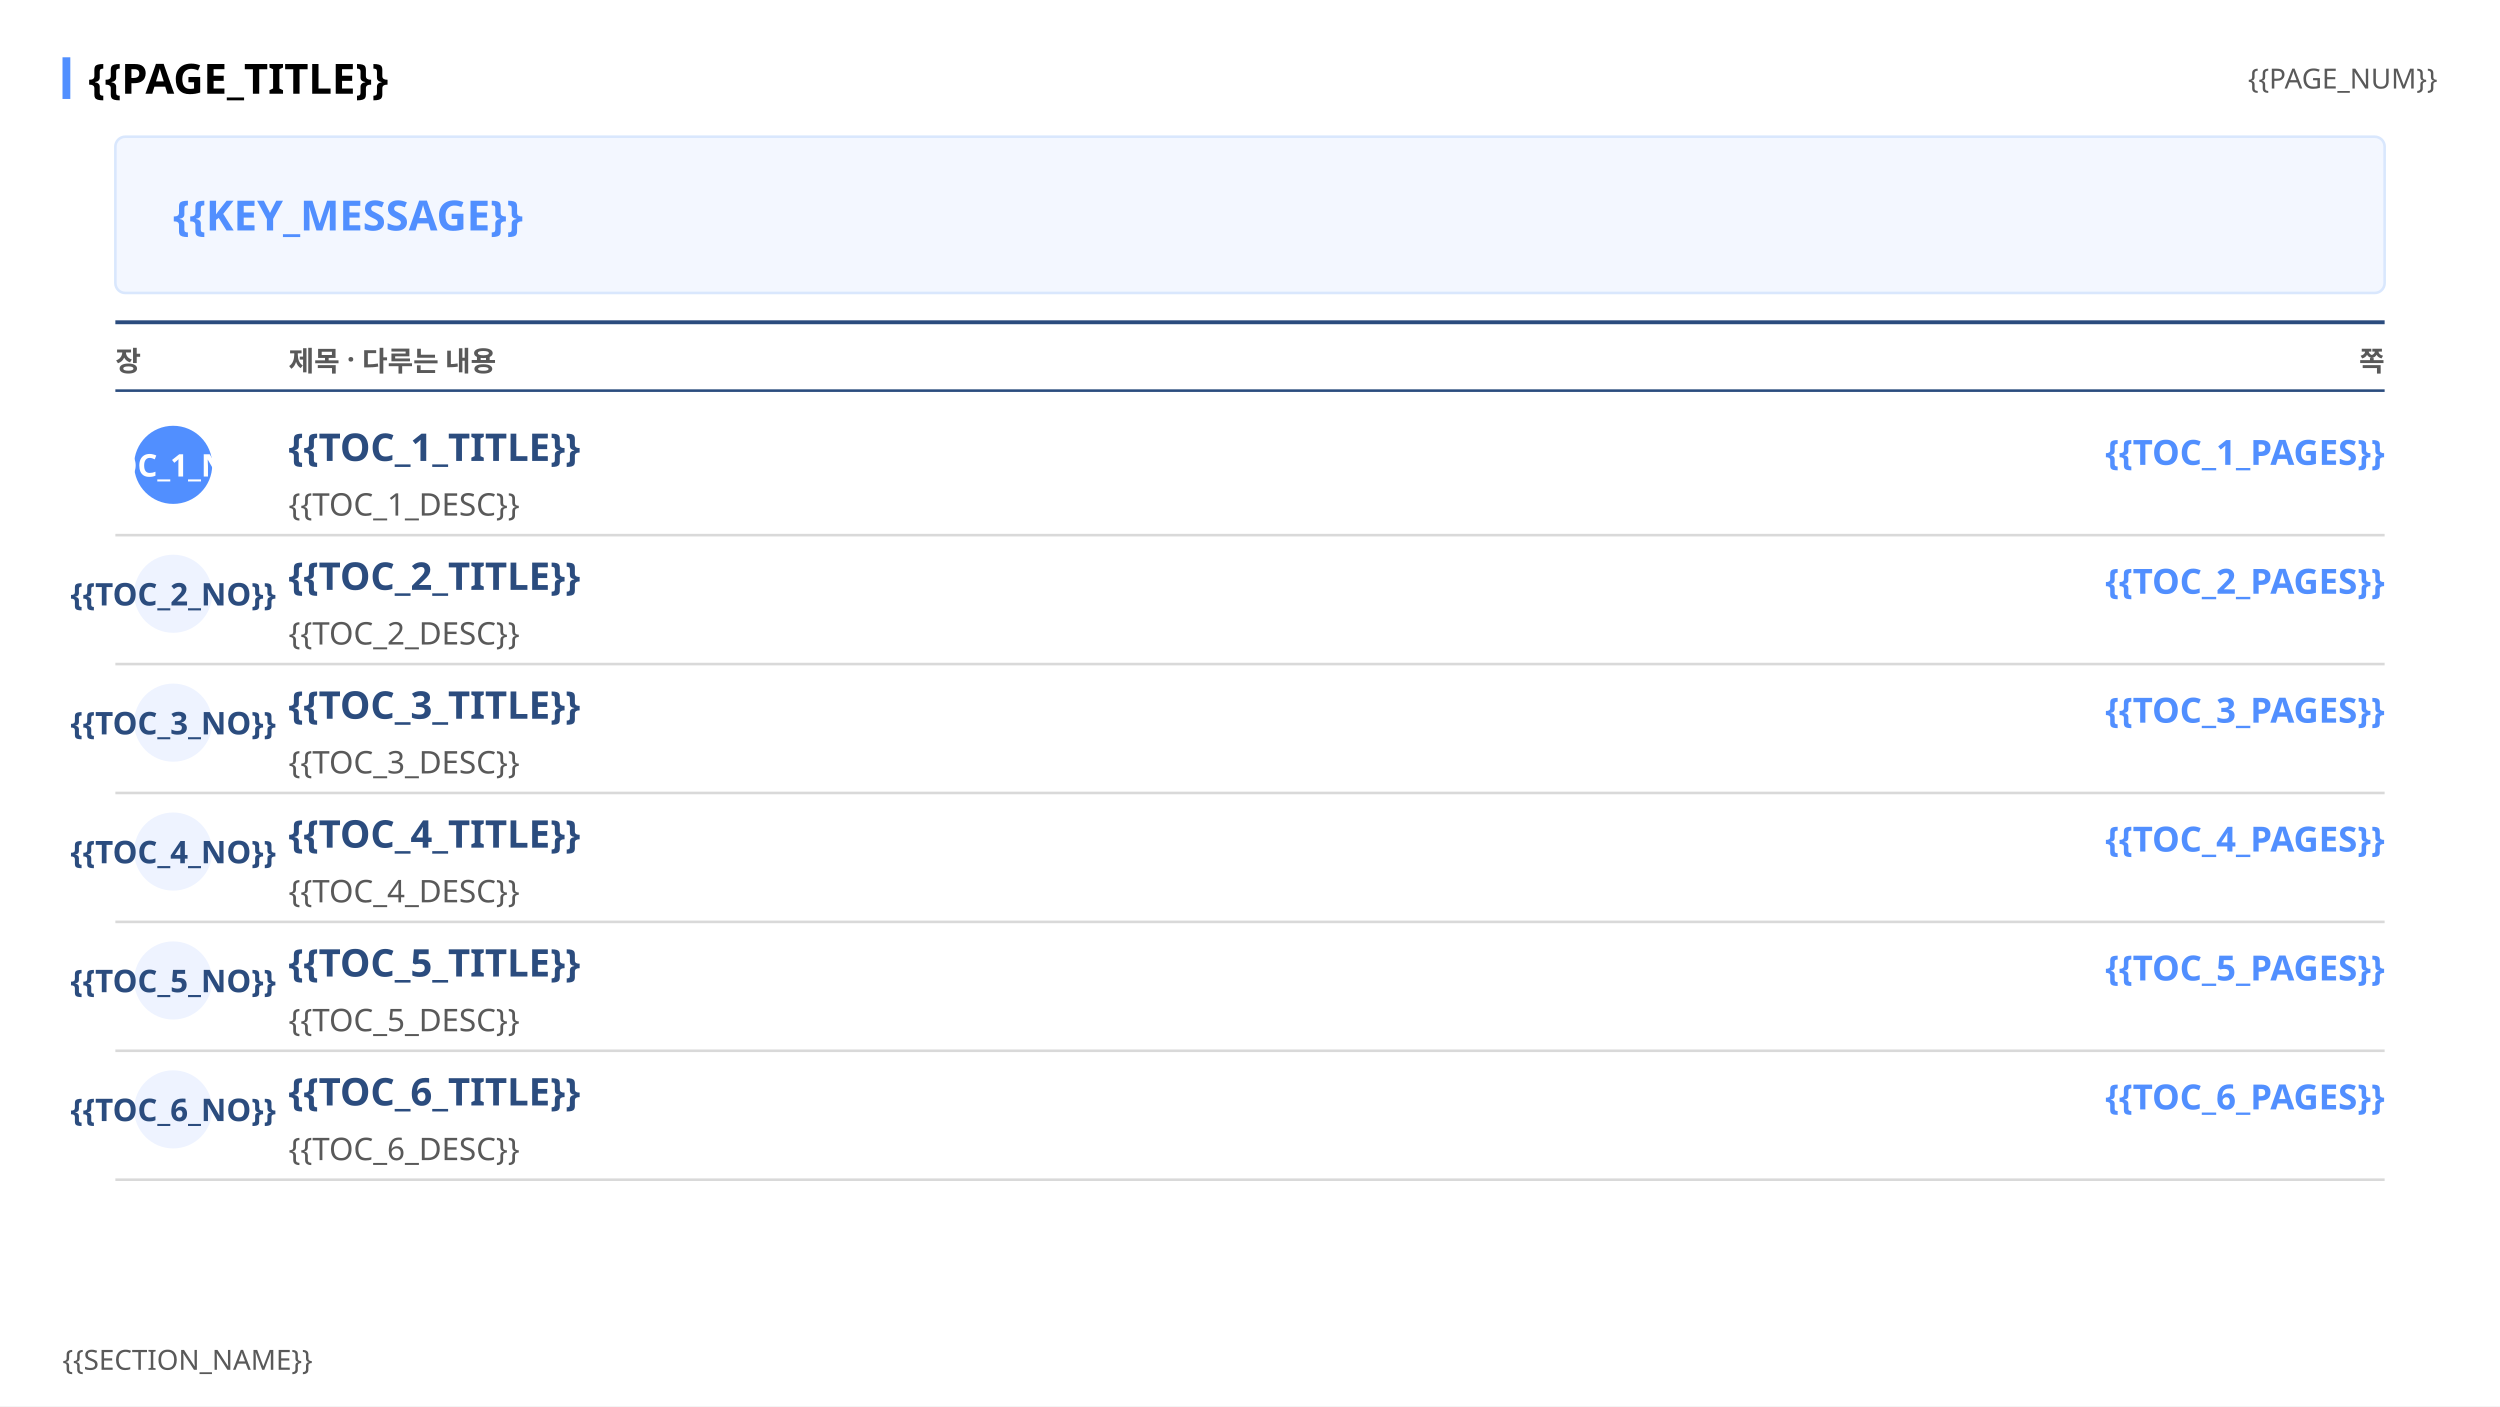
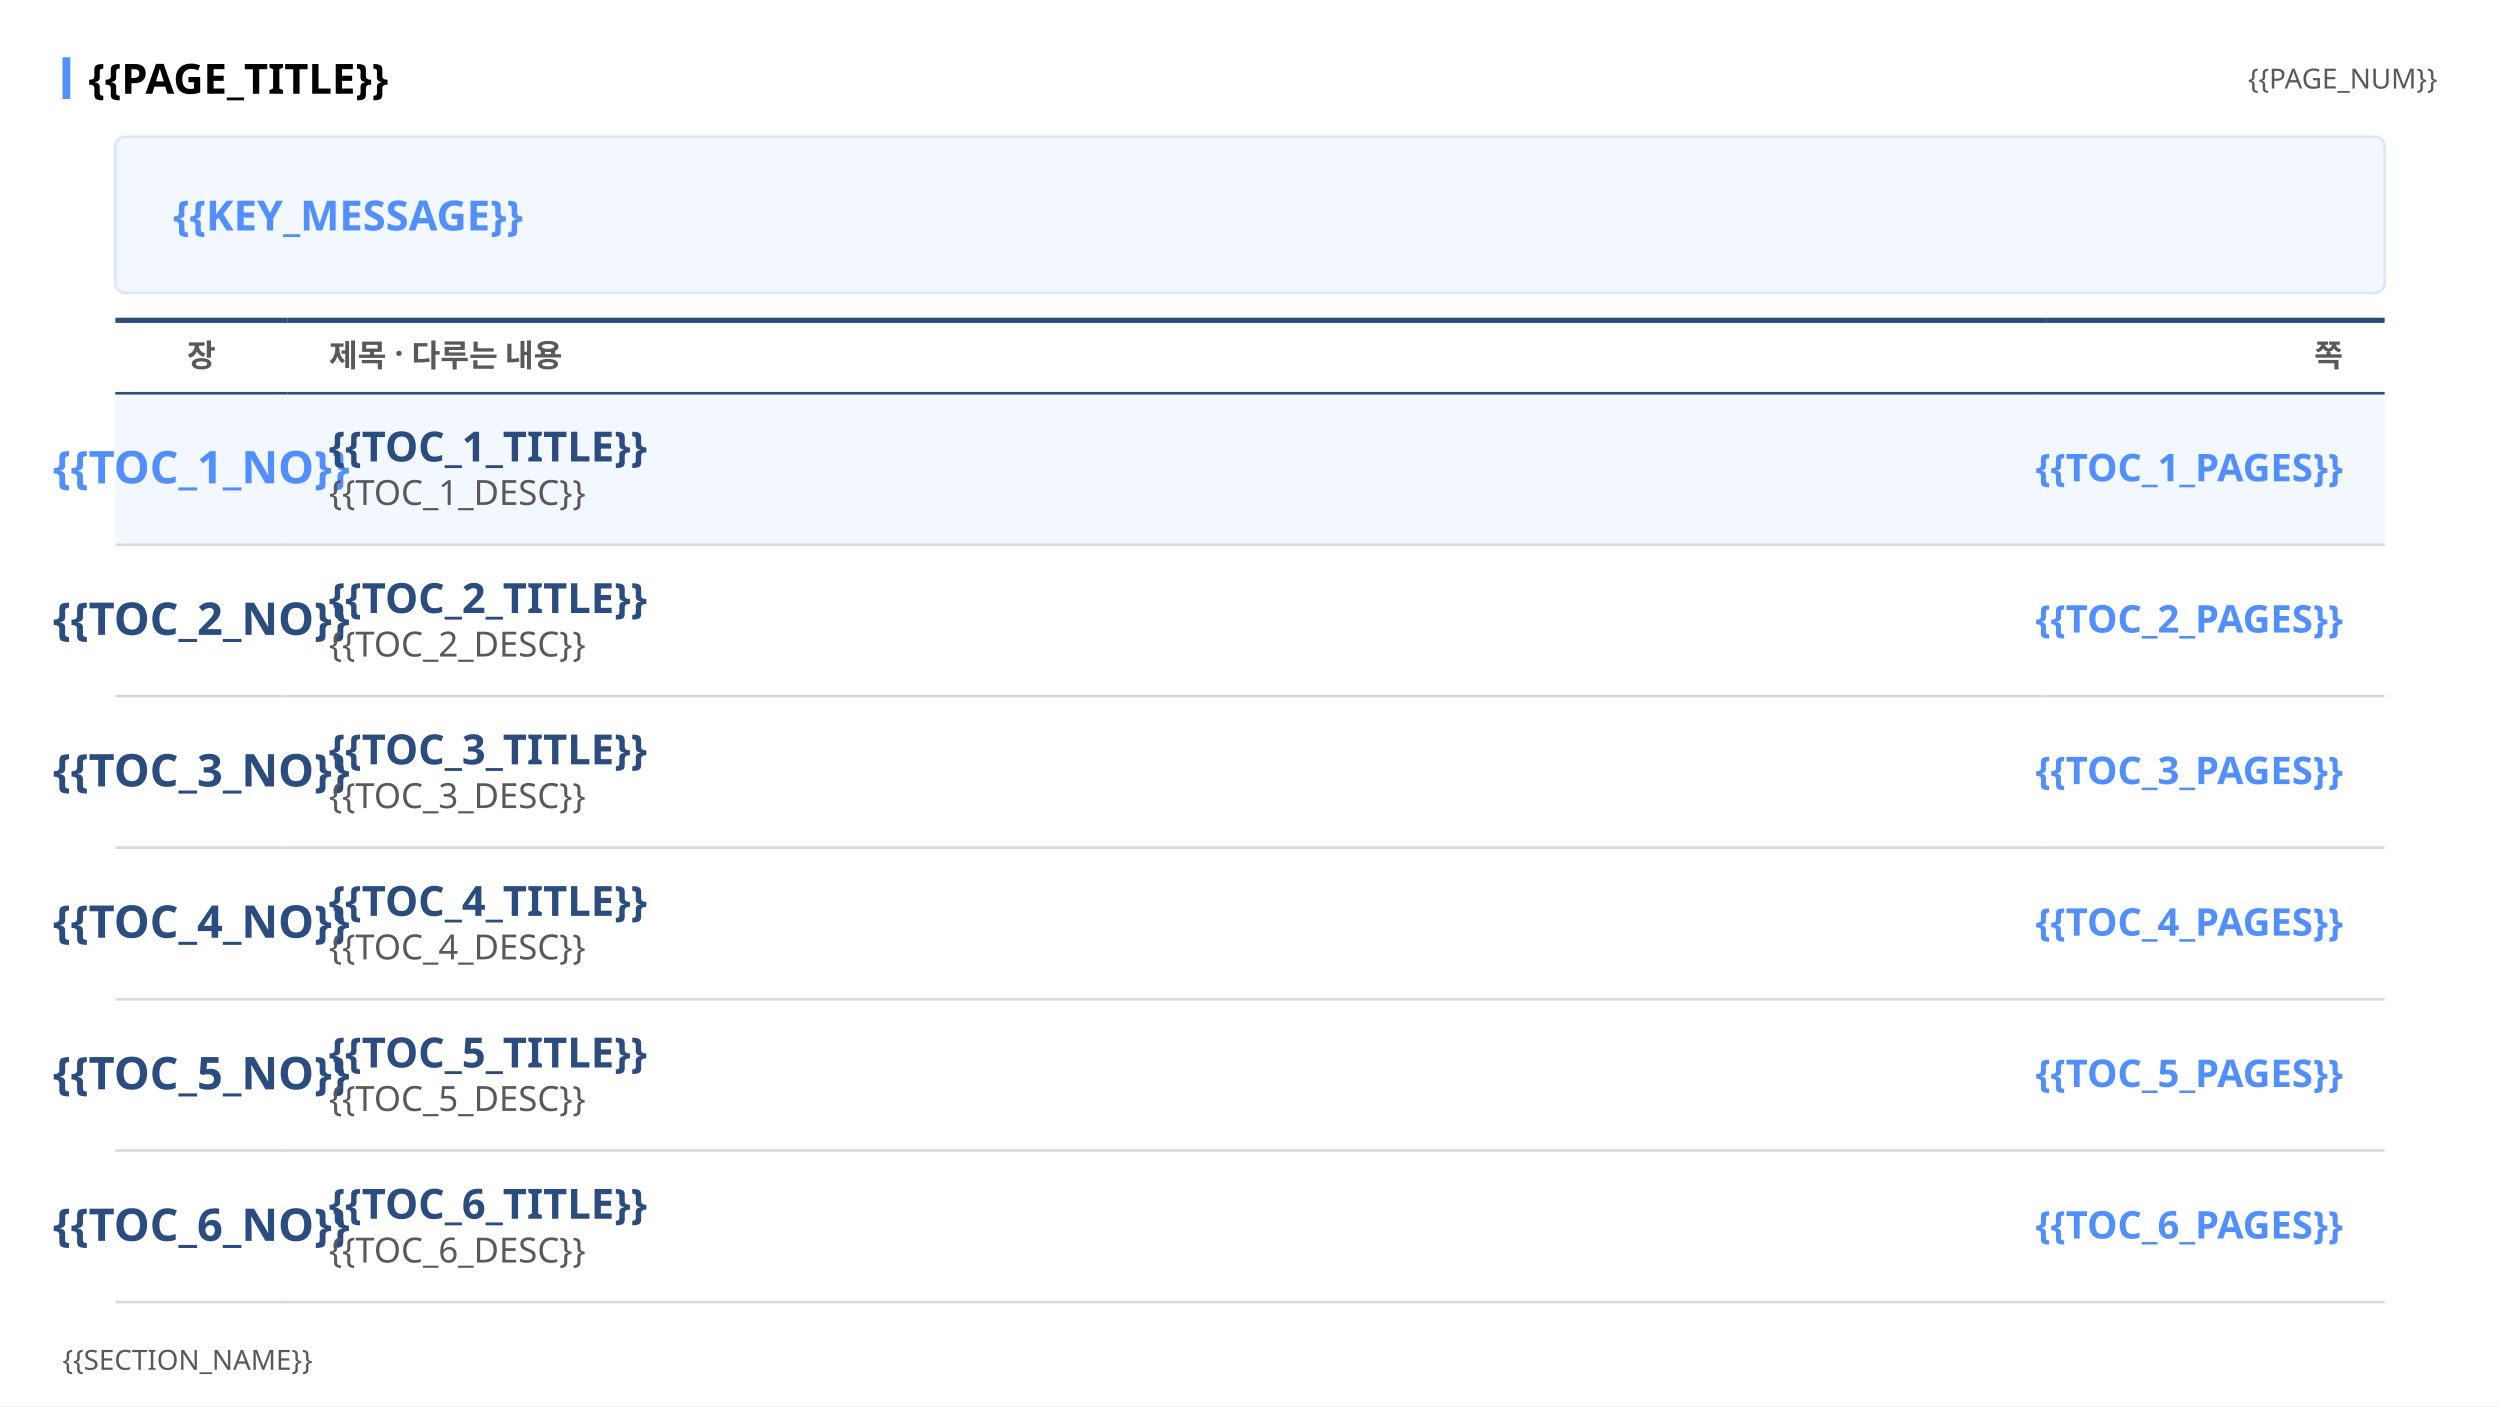
<svg xmlns="http://www.w3.org/2000/svg" viewBox="0 0 960 540" data-pptx-master="innergen-biz-master-16x9" data-pptx-master-name="이너젠 뉴 사업소개 16:9" data-pptx-layout="innergen-biz-toc-pages" data-pptx-layout-name="이너젠 뉴 사업소개 목차(쪽수)">
  <rect id="master-bg" x="0" y="0" width="960" height="540" fill="#FFFFFF" data-pptx-layer="master" data-pptx-editable="false" />
  <rect id="title-bar" x="24" y="22" width="3" height="16" fill="#518FFF" data-pptx-layer="layout" data-pptx-editable="false" />
  <rect id="toc-lead-box" x="44.3" y="52.5" width="871.4" height="60" rx="3.8" ry="3.8" fill="#F3F7FF" stroke="#D9E7FD" stroke-width="1" data-pptx-layer="layout" data-pptx-editable="false" />
-   <rect id="toc-rule-top" x="44.3" y="123" width="871.4" height="1.5" fill="#2B4C7E" data-pptx-layer="layout" data-pptx-editable="false" />
-   <text id="toc-head-no" x="44.3" y="142.5" font-family="&quot;IBM Plex Sans KR&quot;, &quot;Malgun Gothic&quot;, sans-serif" font-size="10.67" font-weight="700" fill="#595959" data-pptx-layer="layout" data-pptx-editable="false">장</text>
-   <text id="toc-head-title" x="110.8" y="142.5" font-family="&quot;IBM Plex Sans KR&quot;, &quot;Malgun Gothic&quot;, sans-serif" font-size="10.67" font-weight="700" fill="#595959" data-pptx-layer="layout" data-pptx-editable="false">제목 · 다루는 내용</text>
-   <text id="toc-head-pages" x="915.7" y="142.5" text-anchor="end" font-family="&quot;IBM Plex Sans KR&quot;, &quot;Malgun Gothic&quot;, sans-serif" font-size="10.67" font-weight="700" fill="#595959" data-pptx-layer="layout" data-pptx-editable="false">쪽</text>
-   <line id="toc-rule-head" x1="44.3" y1="150" x2="915.7" y2="150" stroke="#2B4C7E" stroke-width="1" data-pptx-layer="layout" data-pptx-editable="false" />
-   <line id="toc-1-rule" x1="44.3" y1="205.5" x2="915.7" y2="205.5" stroke="#D9D9D9" stroke-width="1" data-pptx-layer="layout" data-pptx-editable="false" />
-   <line id="toc-2-rule" x1="44.3" y1="255" x2="915.7" y2="255" stroke="#D9D9D9" stroke-width="1" data-pptx-layer="layout" data-pptx-editable="false" />
-   <line id="toc-3-rule" x1="44.3" y1="304.5" x2="915.7" y2="304.5" stroke="#D9D9D9" stroke-width="1" data-pptx-layer="layout" data-pptx-editable="false" />
-   <line id="toc-4-rule" x1="44.3" y1="354" x2="915.7" y2="354" stroke="#D9D9D9" stroke-width="1" data-pptx-layer="layout" data-pptx-editable="false" />
-   <line id="toc-5-rule" x1="44.3" y1="403.5" x2="915.7" y2="403.5" stroke="#D9D9D9" stroke-width="1" data-pptx-layer="layout" data-pptx-editable="false" />
-   <line id="toc-6-rule" x1="44.3" y1="453" x2="915.7" y2="453" stroke="#D9D9D9" stroke-width="1" data-pptx-layer="layout" data-pptx-editable="false" />
-   <circle id="toc-1-badge" cx="66.5" cy="178.5" r="15" fill="#518FFF" />
-   <circle id="toc-2-badge" cx="66.5" cy="228" r="15" fill="#EEF3FF" />
-   <circle id="toc-3-badge" cx="66.5" cy="277.5" r="15" fill="#EEF3FF" />
-   <circle id="toc-4-badge" cx="66.5" cy="327" r="15" fill="#EEF3FF" />
-   <circle id="toc-5-badge" cx="66.5" cy="376.5" r="15" fill="#EEF3FF" />
-   <circle id="toc-6-badge" cx="66.5" cy="426" r="15" fill="#EEF3FF" />
+   <g id="toc-table" data-pptx-native="table" data-toc-cols="no title pages" data-toc-prefix="toc-">
+     <rect x="44.3" y="123.0" width="66.0" height="28.0" fill="#FFFFFF" />
+     <rect x="110.3" y="123.0" width="675.4" height="28.0" fill="#FFFFFF" />
+     <rect x="785.7" y="123.0" width="130.0" height="28.0" fill="#FFFFFF" />
+     <rect x="44.3" y="151.0" width="66.0" height="58.2" fill="#F3F7FF" />
+     <rect x="110.3" y="151.0" width="675.4" height="58.2" fill="#F3F7FF" />
+     <rect x="785.7" y="151.0" width="130.0" height="58.2" fill="#F3F7FF" />
+     <rect x="44.3" y="209.2" width="66.0" height="58.2" fill="#FFFFFF" />
+     <rect x="110.3" y="209.2" width="675.4" height="58.2" fill="#FFFFFF" />
+     <rect x="785.7" y="209.2" width="130.0" height="58.2" fill="#FFFFFF" />
+     <rect x="44.3" y="267.3" width="66.0" height="58.2" fill="#FFFFFF" />
+     <rect x="110.3" y="267.3" width="675.4" height="58.2" fill="#FFFFFF" />
+     <rect x="785.7" y="267.3" width="130.0" height="58.2" fill="#FFFFFF" />
+     <rect x="44.3" y="325.5" width="66.0" height="58.2" fill="#FFFFFF" />
+     <rect x="110.3" y="325.5" width="675.4" height="58.2" fill="#FFFFFF" />
+     <rect x="785.7" y="325.5" width="130.0" height="58.2" fill="#FFFFFF" />
+     <rect x="44.3" y="383.7" width="66.0" height="58.2" fill="#FFFFFF" />
+     <rect x="110.3" y="383.7" width="675.4" height="58.2" fill="#FFFFFF" />
+     <rect x="785.7" y="383.7" width="130.0" height="58.2" fill="#FFFFFF" />
+     <rect x="44.3" y="441.8" width="66.0" height="58.2" fill="#FFFFFF" />
+     <rect x="110.3" y="441.8" width="675.4" height="58.2" fill="#FFFFFF" />
+     <rect x="785.7" y="441.8" width="130.0" height="58.2" fill="#FFFFFF" />
+     <line x1="44.3" y1="123.0" x2="110.3" y2="123.0" stroke="#2B4C7E" stroke-width="2" />
+     <line x1="44.3" y1="151.0" x2="110.3" y2="151.0" stroke="#2B4C7E" stroke-width="1" />
+     <line x1="110.3" y1="123.0" x2="785.7" y2="123.0" stroke="#2B4C7E" stroke-width="2" />
+     <line x1="110.3" y1="151.0" x2="785.7" y2="151.0" stroke="#2B4C7E" stroke-width="1" />
+     <line x1="785.7" y1="123.0" x2="915.7" y2="123.0" stroke="#2B4C7E" stroke-width="2" />
+     <line x1="785.7" y1="151.0" x2="915.7" y2="151.0" stroke="#2B4C7E" stroke-width="1" />
+     <line x1="44.3" y1="209.2" x2="110.3" y2="209.2" stroke="#D9D9D9" stroke-width="1" />
+     <line x1="110.3" y1="209.2" x2="785.7" y2="209.2" stroke="#D9D9D9" stroke-width="1" />
+     <line x1="785.7" y1="209.2" x2="915.7" y2="209.2" stroke="#D9D9D9" stroke-width="1" />
+     <line x1="44.3" y1="267.3" x2="110.3" y2="267.3" stroke="#D9D9D9" stroke-width="1" />
+     <line x1="110.3" y1="267.3" x2="785.7" y2="267.3" stroke="#D9D9D9" stroke-width="1" />
+     <line x1="785.7" y1="267.3" x2="915.7" y2="267.3" stroke="#D9D9D9" stroke-width="1" />
+     <line x1="44.3" y1="325.5" x2="110.3" y2="325.5" stroke="#D9D9D9" stroke-width="1" />
+     <line x1="110.3" y1="325.5" x2="785.7" y2="325.5" stroke="#D9D9D9" stroke-width="1" />
+     <line x1="785.7" y1="325.5" x2="915.7" y2="325.5" stroke="#D9D9D9" stroke-width="1" />
+     <line x1="44.3" y1="383.7" x2="110.3" y2="383.7" stroke="#D9D9D9" stroke-width="1" />
+     <line x1="110.3" y1="383.7" x2="785.7" y2="383.7" stroke="#D9D9D9" stroke-width="1" />
+     <line x1="785.7" y1="383.7" x2="915.7" y2="383.7" stroke="#D9D9D9" stroke-width="1" />
+     <line x1="44.3" y1="441.8" x2="110.3" y2="441.8" stroke="#D9D9D9" stroke-width="1" />
+     <line x1="110.3" y1="441.8" x2="785.7" y2="441.8" stroke="#D9D9D9" stroke-width="1" />
+     <line x1="785.7" y1="441.8" x2="915.7" y2="441.8" stroke="#D9D9D9" stroke-width="1" />
+     <line x1="44.3" y1="500.0" x2="110.3" y2="500.0" stroke="#D9D9D9" stroke-width="1" />
+     <line x1="110.3" y1="500.0" x2="785.7" y2="500.0" stroke="#D9D9D9" stroke-width="1" />
+     <line x1="785.7" y1="500.0" x2="915.7" y2="500.0" stroke="#D9D9D9" stroke-width="1" />
+     <text id="toc-head-no" x="77.3" y="140.8" font-family="&quot;IBM Plex Sans KR&quot;, &quot;Malgun Gothic&quot;, sans-serif" font-size="12" font-weight="700" fill="#595959" text-anchor="middle">장</text>
+     <text id="toc-head-title" x="126.3" y="140.8" font-family="&quot;IBM Plex Sans KR&quot;, &quot;Malgun Gothic&quot;, sans-serif" font-size="12" font-weight="700" fill="#595959">제목 · 다루는 내용</text>
+     <text id="toc-head-pages" x="899.7" y="140.8" font-family="&quot;IBM Plex Sans KR&quot;, &quot;Malgun Gothic&quot;, sans-serif" font-size="12" font-weight="700" fill="#595959" text-anchor="end">쪽</text>
+     <text id="toc-1-no" x="77.3" y="185.6" font-family="&quot;IBM Plex Sans KR&quot;, &quot;Malgun Gothic&quot;, sans-serif" font-size="17.33" font-weight="700" fill="#518FFF" text-anchor="middle">{{TOC_1_NO}}</text>
+     <text id="toc-1-title" x="126.3" y="177.2" font-family="&quot;IBM Plex Sans KR&quot;, &quot;Malgun Gothic&quot;, sans-serif" font-size="16" font-weight="700" fill="#2B4C7E">{{TOC_1_TITLE}}</text>
+     <text id="toc-1-desc" x="126.3" y="193.9" font-family="&quot;IBM Plex Sans KR&quot;, &quot;Malgun Gothic&quot;, sans-serif" font-size="13.33" font-weight="400" fill="#595959">{{TOC_1_DESC}}</text>
+     <text id="toc-1-pages" x="899.7" y="184.8" font-family="&quot;IBM Plex Sans KR&quot;, &quot;Malgun Gothic&quot;, sans-serif" font-size="14.67" font-weight="700" fill="#518FFF" text-anchor="end">{{TOC_1_PAGES}}</text>
+     <text id="toc-2-no" x="77.3" y="243.8" font-family="&quot;IBM Plex Sans KR&quot;, &quot;Malgun Gothic&quot;, sans-serif" font-size="17.33" font-weight="700" fill="#2B4C7E" text-anchor="middle">{{TOC_2_NO}}</text>
+     <text id="toc-2-title" x="126.3" y="235.4" font-family="&quot;IBM Plex Sans KR&quot;, &quot;Malgun Gothic&quot;, sans-serif" font-size="16" font-weight="700" fill="#2B4C7E">{{TOC_2_TITLE}}</text>
+     <text id="toc-2-desc" x="126.3" y="252.1" font-family="&quot;IBM Plex Sans KR&quot;, &quot;Malgun Gothic&quot;, sans-serif" font-size="13.33" font-weight="400" fill="#595959">{{TOC_2_DESC}}</text>
+     <text id="toc-2-pages" x="899.7" y="242.9" font-family="&quot;IBM Plex Sans KR&quot;, &quot;Malgun Gothic&quot;, sans-serif" font-size="14.67" font-weight="700" fill="#518FFF" text-anchor="end">{{TOC_2_PAGES}}</text>
+     <text id="toc-3-no" x="77.3" y="302.0" font-family="&quot;IBM Plex Sans KR&quot;, &quot;Malgun Gothic&quot;, sans-serif" font-size="17.33" font-weight="700" fill="#2B4C7E" text-anchor="middle">{{TOC_3_NO}}</text>
+     <text id="toc-3-title" x="126.3" y="293.5" font-family="&quot;IBM Plex Sans KR&quot;, &quot;Malgun Gothic&quot;, sans-serif" font-size="16" font-weight="700" fill="#2B4C7E">{{TOC_3_TITLE}}</text>
+     <text id="toc-3-desc" x="126.3" y="310.3" font-family="&quot;IBM Plex Sans KR&quot;, &quot;Malgun Gothic&quot;, sans-serif" font-size="13.33" font-weight="400" fill="#595959">{{TOC_3_DESC}}</text>
+     <text id="toc-3-pages" x="899.7" y="301.1" font-family="&quot;IBM Plex Sans KR&quot;, &quot;Malgun Gothic&quot;, sans-serif" font-size="14.67" font-weight="700" fill="#518FFF" text-anchor="end">{{TOC_3_PAGES}}</text>
+     <text id="toc-4-no" x="77.3" y="360.1" font-family="&quot;IBM Plex Sans KR&quot;, &quot;Malgun Gothic&quot;, sans-serif" font-size="17.33" font-weight="700" fill="#2B4C7E" text-anchor="middle">{{TOC_4_NO}}</text>
+     <text id="toc-4-title" x="126.3" y="351.7" font-family="&quot;IBM Plex Sans KR&quot;, &quot;Malgun Gothic&quot;, sans-serif" font-size="16" font-weight="700" fill="#2B4C7E">{{TOC_4_TITLE}}</text>
+     <text id="toc-4-desc" x="126.3" y="368.4" font-family="&quot;IBM Plex Sans KR&quot;, &quot;Malgun Gothic&quot;, sans-serif" font-size="13.33" font-weight="400" fill="#595959">{{TOC_4_DESC}}</text>
+     <text id="toc-4-pages" x="899.7" y="359.3" font-family="&quot;IBM Plex Sans KR&quot;, &quot;Malgun Gothic&quot;, sans-serif" font-size="14.67" font-weight="700" fill="#518FFF" text-anchor="end">{{TOC_4_PAGES}}</text>
+     <text id="toc-5-no" x="77.3" y="418.3" font-family="&quot;IBM Plex Sans KR&quot;, &quot;Malgun Gothic&quot;, sans-serif" font-size="17.33" font-weight="700" fill="#2B4C7E" text-anchor="middle">{{TOC_5_NO}}</text>
+     <text id="toc-5-title" x="126.3" y="409.9" font-family="&quot;IBM Plex Sans KR&quot;, &quot;Malgun Gothic&quot;, sans-serif" font-size="16" font-weight="700" fill="#2B4C7E">{{TOC_5_TITLE}}</text>
+     <text id="toc-5-desc" x="126.3" y="426.6" font-family="&quot;IBM Plex Sans KR&quot;, &quot;Malgun Gothic&quot;, sans-serif" font-size="13.33" font-weight="400" fill="#595959">{{TOC_5_DESC}}</text>
+     <text id="toc-5-pages" x="899.7" y="417.4" font-family="&quot;IBM Plex Sans KR&quot;, &quot;Malgun Gothic&quot;, sans-serif" font-size="14.67" font-weight="700" fill="#518FFF" text-anchor="end">{{TOC_5_PAGES}}</text>
+     <text id="toc-6-no" x="77.3" y="476.5" font-family="&quot;IBM Plex Sans KR&quot;, &quot;Malgun Gothic&quot;, sans-serif" font-size="17.33" font-weight="700" fill="#2B4C7E" text-anchor="middle">{{TOC_6_NO}}</text>
+     <text id="toc-6-title" x="126.3" y="468.0" font-family="&quot;IBM Plex Sans KR&quot;, &quot;Malgun Gothic&quot;, sans-serif" font-size="16" font-weight="700" fill="#2B4C7E">{{TOC_6_TITLE}}</text>
+     <text id="toc-6-desc" x="126.3" y="484.8" font-family="&quot;IBM Plex Sans KR&quot;, &quot;Malgun Gothic&quot;, sans-serif" font-size="13.33" font-weight="400" fill="#595959">{{TOC_6_DESC}}</text>
+     <text id="toc-6-pages" x="899.7" y="475.6" font-family="&quot;IBM Plex Sans KR&quot;, &quot;Malgun Gothic&quot;, sans-serif" font-size="14.67" font-weight="700" fill="#518FFF" text-anchor="end">{{TOC_6_PAGES}}</text>
+   </g>
  <g id="content-title" data-pptx-placeholder="title" data-pptx-placeholder-bounds="34 20 760 22">
    <text id="content-title-carrier" data-pptx-placeholder-carrier="true" x="34" y="36" font-family="&quot;IBM Plex Sans KR&quot;, &quot;Malgun Gothic&quot;, sans-serif" font-size="16" font-weight="700" fill="#000000">{{PAGE_TITLE}}</text>
  </g>
  <g id="toc-lead" data-pptx-placeholder="body" data-pptx-placeholder-idx="1" data-pptx-placeholder-bounds="55.4 57 849.2 51">
    <text id="toc-lead-carrier" data-pptx-placeholder-carrier="true" x="66.5" y="88.5" font-family="&quot;IBM Plex Sans KR&quot;, &quot;Malgun Gothic&quot;, sans-serif" font-size="16" font-weight="700" fill="#518FFF">{{KEY_MESSAGE}}</text>
-   </g>
-   <g id="toc-1-no" data-pptx-placeholder="body" data-pptx-placeholder-idx="2" data-pptx-placeholder-bounds="51.7 169.5 29.5 18">
-     <text id="toc-1-no-carrier" data-pptx-placeholder-carrier="true" x="66.5" y="183" text-anchor="middle" font-family="&quot;IBM Plex Sans KR&quot;, &quot;Malgun Gothic&quot;, sans-serif" font-size="12" font-weight="700" fill="#FFFFFF">{{TOC_1_NO}}</text>
-   </g>
-   <g id="toc-1-title" data-pptx-placeholder="body" data-pptx-placeholder-idx="3" data-pptx-placeholder-bounds="110.8 160.5 590.8 22.5">
-     <text id="toc-1-title-carrier" data-pptx-placeholder-carrier="true" x="110.8" y="177" font-family="&quot;IBM Plex Sans KR&quot;, &quot;Malgun Gothic&quot;, sans-serif" font-size="14.67" font-weight="700" fill="#2B4C7E">{{TOC_1_TITLE}}</text>
-   </g>
-   <g id="toc-1-desc" data-pptx-placeholder="body" data-pptx-placeholder-idx="4" data-pptx-placeholder-bounds="110.8 183 646.2 19.5">
-     <text id="toc-1-desc-carrier" data-pptx-placeholder-carrier="true" x="110.8" y="198" font-family="&quot;IBM Plex Sans KR&quot;, &quot;Malgun Gothic&quot;, sans-serif" font-size="12" font-weight="400" fill="#595959">{{TOC_1_DESC}}</text>
-   </g>
-   <g id="toc-1-pages" data-pptx-placeholder="body" data-pptx-placeholder-idx="5" data-pptx-placeholder-bounds="793.8 162 121.8 22.5">
-     <text id="toc-1-pages-carrier" data-pptx-placeholder-carrier="true" x="915.7" y="178.5" text-anchor="end" font-family="&quot;IBM Plex Sans KR&quot;, &quot;Malgun Gothic&quot;, sans-serif" font-size="13.33" font-weight="700" fill="#518FFF">{{TOC_1_PAGES}}</text>
-   </g>
-   <g id="toc-2-no" data-pptx-placeholder="body" data-pptx-placeholder-idx="6" data-pptx-placeholder-bounds="51.7 219 29.5 18">
-     <text id="toc-2-no-carrier" data-pptx-placeholder-carrier="true" x="66.5" y="232.5" text-anchor="middle" font-family="&quot;IBM Plex Sans KR&quot;, &quot;Malgun Gothic&quot;, sans-serif" font-size="12" font-weight="700" fill="#2B4C7E">{{TOC_2_NO}}</text>
-   </g>
-   <g id="toc-2-title" data-pptx-placeholder="body" data-pptx-placeholder-idx="7" data-pptx-placeholder-bounds="110.8 210 590.8 22.5">
-     <text id="toc-2-title-carrier" data-pptx-placeholder-carrier="true" x="110.8" y="226.5" font-family="&quot;IBM Plex Sans KR&quot;, &quot;Malgun Gothic&quot;, sans-serif" font-size="14.67" font-weight="700" fill="#2B4C7E">{{TOC_2_TITLE}}</text>
-   </g>
-   <g id="toc-2-desc" data-pptx-placeholder="body" data-pptx-placeholder-idx="8" data-pptx-placeholder-bounds="110.8 232.5 646.2 19.5">
-     <text id="toc-2-desc-carrier" data-pptx-placeholder-carrier="true" x="110.8" y="247.5" font-family="&quot;IBM Plex Sans KR&quot;, &quot;Malgun Gothic&quot;, sans-serif" font-size="12" font-weight="400" fill="#595959">{{TOC_2_DESC}}</text>
-   </g>
-   <g id="toc-2-pages" data-pptx-placeholder="body" data-pptx-placeholder-idx="9" data-pptx-placeholder-bounds="793.8 211.5 121.8 22.5">
-     <text id="toc-2-pages-carrier" data-pptx-placeholder-carrier="true" x="915.7" y="228" text-anchor="end" font-family="&quot;IBM Plex Sans KR&quot;, &quot;Malgun Gothic&quot;, sans-serif" font-size="13.33" font-weight="700" fill="#518FFF">{{TOC_2_PAGES}}</text>
-   </g>
-   <g id="toc-3-no" data-pptx-placeholder="body" data-pptx-placeholder-idx="10" data-pptx-placeholder-bounds="51.7 268.5 29.5 18">
-     <text id="toc-3-no-carrier" data-pptx-placeholder-carrier="true" x="66.5" y="282" text-anchor="middle" font-family="&quot;IBM Plex Sans KR&quot;, &quot;Malgun Gothic&quot;, sans-serif" font-size="12" font-weight="700" fill="#2B4C7E">{{TOC_3_NO}}</text>
-   </g>
-   <g id="toc-3-title" data-pptx-placeholder="body" data-pptx-placeholder-idx="11" data-pptx-placeholder-bounds="110.8 259.5 590.8 22.5">
-     <text id="toc-3-title-carrier" data-pptx-placeholder-carrier="true" x="110.8" y="276" font-family="&quot;IBM Plex Sans KR&quot;, &quot;Malgun Gothic&quot;, sans-serif" font-size="14.67" font-weight="700" fill="#2B4C7E">{{TOC_3_TITLE}}</text>
-   </g>
-   <g id="toc-3-desc" data-pptx-placeholder="body" data-pptx-placeholder-idx="12" data-pptx-placeholder-bounds="110.8 282 646.2 19.5">
-     <text id="toc-3-desc-carrier" data-pptx-placeholder-carrier="true" x="110.8" y="297" font-family="&quot;IBM Plex Sans KR&quot;, &quot;Malgun Gothic&quot;, sans-serif" font-size="12" font-weight="400" fill="#595959">{{TOC_3_DESC}}</text>
-   </g>
-   <g id="toc-3-pages" data-pptx-placeholder="body" data-pptx-placeholder-idx="13" data-pptx-placeholder-bounds="793.8 261 121.8 22.5">
-     <text id="toc-3-pages-carrier" data-pptx-placeholder-carrier="true" x="915.7" y="277.5" text-anchor="end" font-family="&quot;IBM Plex Sans KR&quot;, &quot;Malgun Gothic&quot;, sans-serif" font-size="13.33" font-weight="700" fill="#518FFF">{{TOC_3_PAGES}}</text>
-   </g>
-   <g id="toc-4-no" data-pptx-placeholder="body" data-pptx-placeholder-idx="14" data-pptx-placeholder-bounds="51.7 318 29.5 18">
-     <text id="toc-4-no-carrier" data-pptx-placeholder-carrier="true" x="66.5" y="331.5" text-anchor="middle" font-family="&quot;IBM Plex Sans KR&quot;, &quot;Malgun Gothic&quot;, sans-serif" font-size="12" font-weight="700" fill="#2B4C7E">{{TOC_4_NO}}</text>
-   </g>
-   <g id="toc-4-title" data-pptx-placeholder="body" data-pptx-placeholder-idx="15" data-pptx-placeholder-bounds="110.8 309 590.8 22.5">
-     <text id="toc-4-title-carrier" data-pptx-placeholder-carrier="true" x="110.8" y="325.5" font-family="&quot;IBM Plex Sans KR&quot;, &quot;Malgun Gothic&quot;, sans-serif" font-size="14.67" font-weight="700" fill="#2B4C7E">{{TOC_4_TITLE}}</text>
-   </g>
-   <g id="toc-4-desc" data-pptx-placeholder="body" data-pptx-placeholder-idx="16" data-pptx-placeholder-bounds="110.8 331.5 646.2 19.5">
-     <text id="toc-4-desc-carrier" data-pptx-placeholder-carrier="true" x="110.8" y="346.5" font-family="&quot;IBM Plex Sans KR&quot;, &quot;Malgun Gothic&quot;, sans-serif" font-size="12" font-weight="400" fill="#595959">{{TOC_4_DESC}}</text>
-   </g>
-   <g id="toc-4-pages" data-pptx-placeholder="body" data-pptx-placeholder-idx="17" data-pptx-placeholder-bounds="793.8 310.5 121.8 22.5">
-     <text id="toc-4-pages-carrier" data-pptx-placeholder-carrier="true" x="915.7" y="327" text-anchor="end" font-family="&quot;IBM Plex Sans KR&quot;, &quot;Malgun Gothic&quot;, sans-serif" font-size="13.33" font-weight="700" fill="#518FFF">{{TOC_4_PAGES}}</text>
-   </g>
-   <g id="toc-5-no" data-pptx-placeholder="body" data-pptx-placeholder-idx="18" data-pptx-placeholder-bounds="51.7 367.5 29.5 18">
-     <text id="toc-5-no-carrier" data-pptx-placeholder-carrier="true" x="66.5" y="381" text-anchor="middle" font-family="&quot;IBM Plex Sans KR&quot;, &quot;Malgun Gothic&quot;, sans-serif" font-size="12" font-weight="700" fill="#2B4C7E">{{TOC_5_NO}}</text>
-   </g>
-   <g id="toc-5-title" data-pptx-placeholder="body" data-pptx-placeholder-idx="19" data-pptx-placeholder-bounds="110.8 358.5 590.8 22.5">
-     <text id="toc-5-title-carrier" data-pptx-placeholder-carrier="true" x="110.8" y="375" font-family="&quot;IBM Plex Sans KR&quot;, &quot;Malgun Gothic&quot;, sans-serif" font-size="14.67" font-weight="700" fill="#2B4C7E">{{TOC_5_TITLE}}</text>
-   </g>
-   <g id="toc-5-desc" data-pptx-placeholder="body" data-pptx-placeholder-idx="20" data-pptx-placeholder-bounds="110.8 381 646.2 19.5">
-     <text id="toc-5-desc-carrier" data-pptx-placeholder-carrier="true" x="110.8" y="396" font-family="&quot;IBM Plex Sans KR&quot;, &quot;Malgun Gothic&quot;, sans-serif" font-size="12" font-weight="400" fill="#595959">{{TOC_5_DESC}}</text>
-   </g>
-   <g id="toc-5-pages" data-pptx-placeholder="body" data-pptx-placeholder-idx="21" data-pptx-placeholder-bounds="793.8 360 121.8 22.5">
-     <text id="toc-5-pages-carrier" data-pptx-placeholder-carrier="true" x="915.7" y="376.5" text-anchor="end" font-family="&quot;IBM Plex Sans KR&quot;, &quot;Malgun Gothic&quot;, sans-serif" font-size="13.33" font-weight="700" fill="#518FFF">{{TOC_5_PAGES}}</text>
-   </g>
-   <g id="toc-6-no" data-pptx-placeholder="body" data-pptx-placeholder-idx="22" data-pptx-placeholder-bounds="51.7 417 29.5 18">
-     <text id="toc-6-no-carrier" data-pptx-placeholder-carrier="true" x="66.5" y="430.5" text-anchor="middle" font-family="&quot;IBM Plex Sans KR&quot;, &quot;Malgun Gothic&quot;, sans-serif" font-size="12" font-weight="700" fill="#2B4C7E">{{TOC_6_NO}}</text>
-   </g>
-   <g id="toc-6-title" data-pptx-placeholder="body" data-pptx-placeholder-idx="23" data-pptx-placeholder-bounds="110.8 408 590.8 22.5">
-     <text id="toc-6-title-carrier" data-pptx-placeholder-carrier="true" x="110.8" y="424.5" font-family="&quot;IBM Plex Sans KR&quot;, &quot;Malgun Gothic&quot;, sans-serif" font-size="14.67" font-weight="700" fill="#2B4C7E">{{TOC_6_TITLE}}</text>
-   </g>
-   <g id="toc-6-desc" data-pptx-placeholder="body" data-pptx-placeholder-idx="24" data-pptx-placeholder-bounds="110.8 430.5 646.2 19.5">
-     <text id="toc-6-desc-carrier" data-pptx-placeholder-carrier="true" x="110.8" y="445.5" font-family="&quot;IBM Plex Sans KR&quot;, &quot;Malgun Gothic&quot;, sans-serif" font-size="12" font-weight="400" fill="#595959">{{TOC_6_DESC}}</text>
-   </g>
-   <g id="toc-6-pages" data-pptx-placeholder="body" data-pptx-placeholder-idx="25" data-pptx-placeholder-bounds="793.8 409.5 121.8 22.5">
-     <text id="toc-6-pages-carrier" data-pptx-placeholder-carrier="true" x="915.7" y="426" text-anchor="end" font-family="&quot;IBM Plex Sans KR&quot;, &quot;Malgun Gothic&quot;, sans-serif" font-size="13.33" font-weight="700" fill="#518FFF">{{TOC_6_PAGES}}</text>
  </g>
  <g id="footer-section" data-pptx-placeholder="footer" data-pptx-placeholder-bounds="24 514 600 16">
    <text id="footer-section-carrier" data-pptx-placeholder-carrier="true" x="24" y="526" font-family="&quot;IBM Plex Sans KR&quot;, &quot;Malgun Gothic&quot;, sans-serif" font-size="10.67" font-weight="400" fill="#595959">{{SECTION_NAME}}</text>
  </g>
  <g id="page-number" data-pptx-placeholder="slide-number" data-pptx-placeholder-bounds="880 20 56 18">
    <text id="page-number-carrier" data-pptx-placeholder-carrier="true" x="936" y="34" text-anchor="end" font-family="&quot;IBM Plex Sans KR&quot;, &quot;Malgun Gothic&quot;, sans-serif" font-size="10.67" font-weight="400" fill="#595959">{{PAGE_NUM}}</text>
  </g>
</svg>
